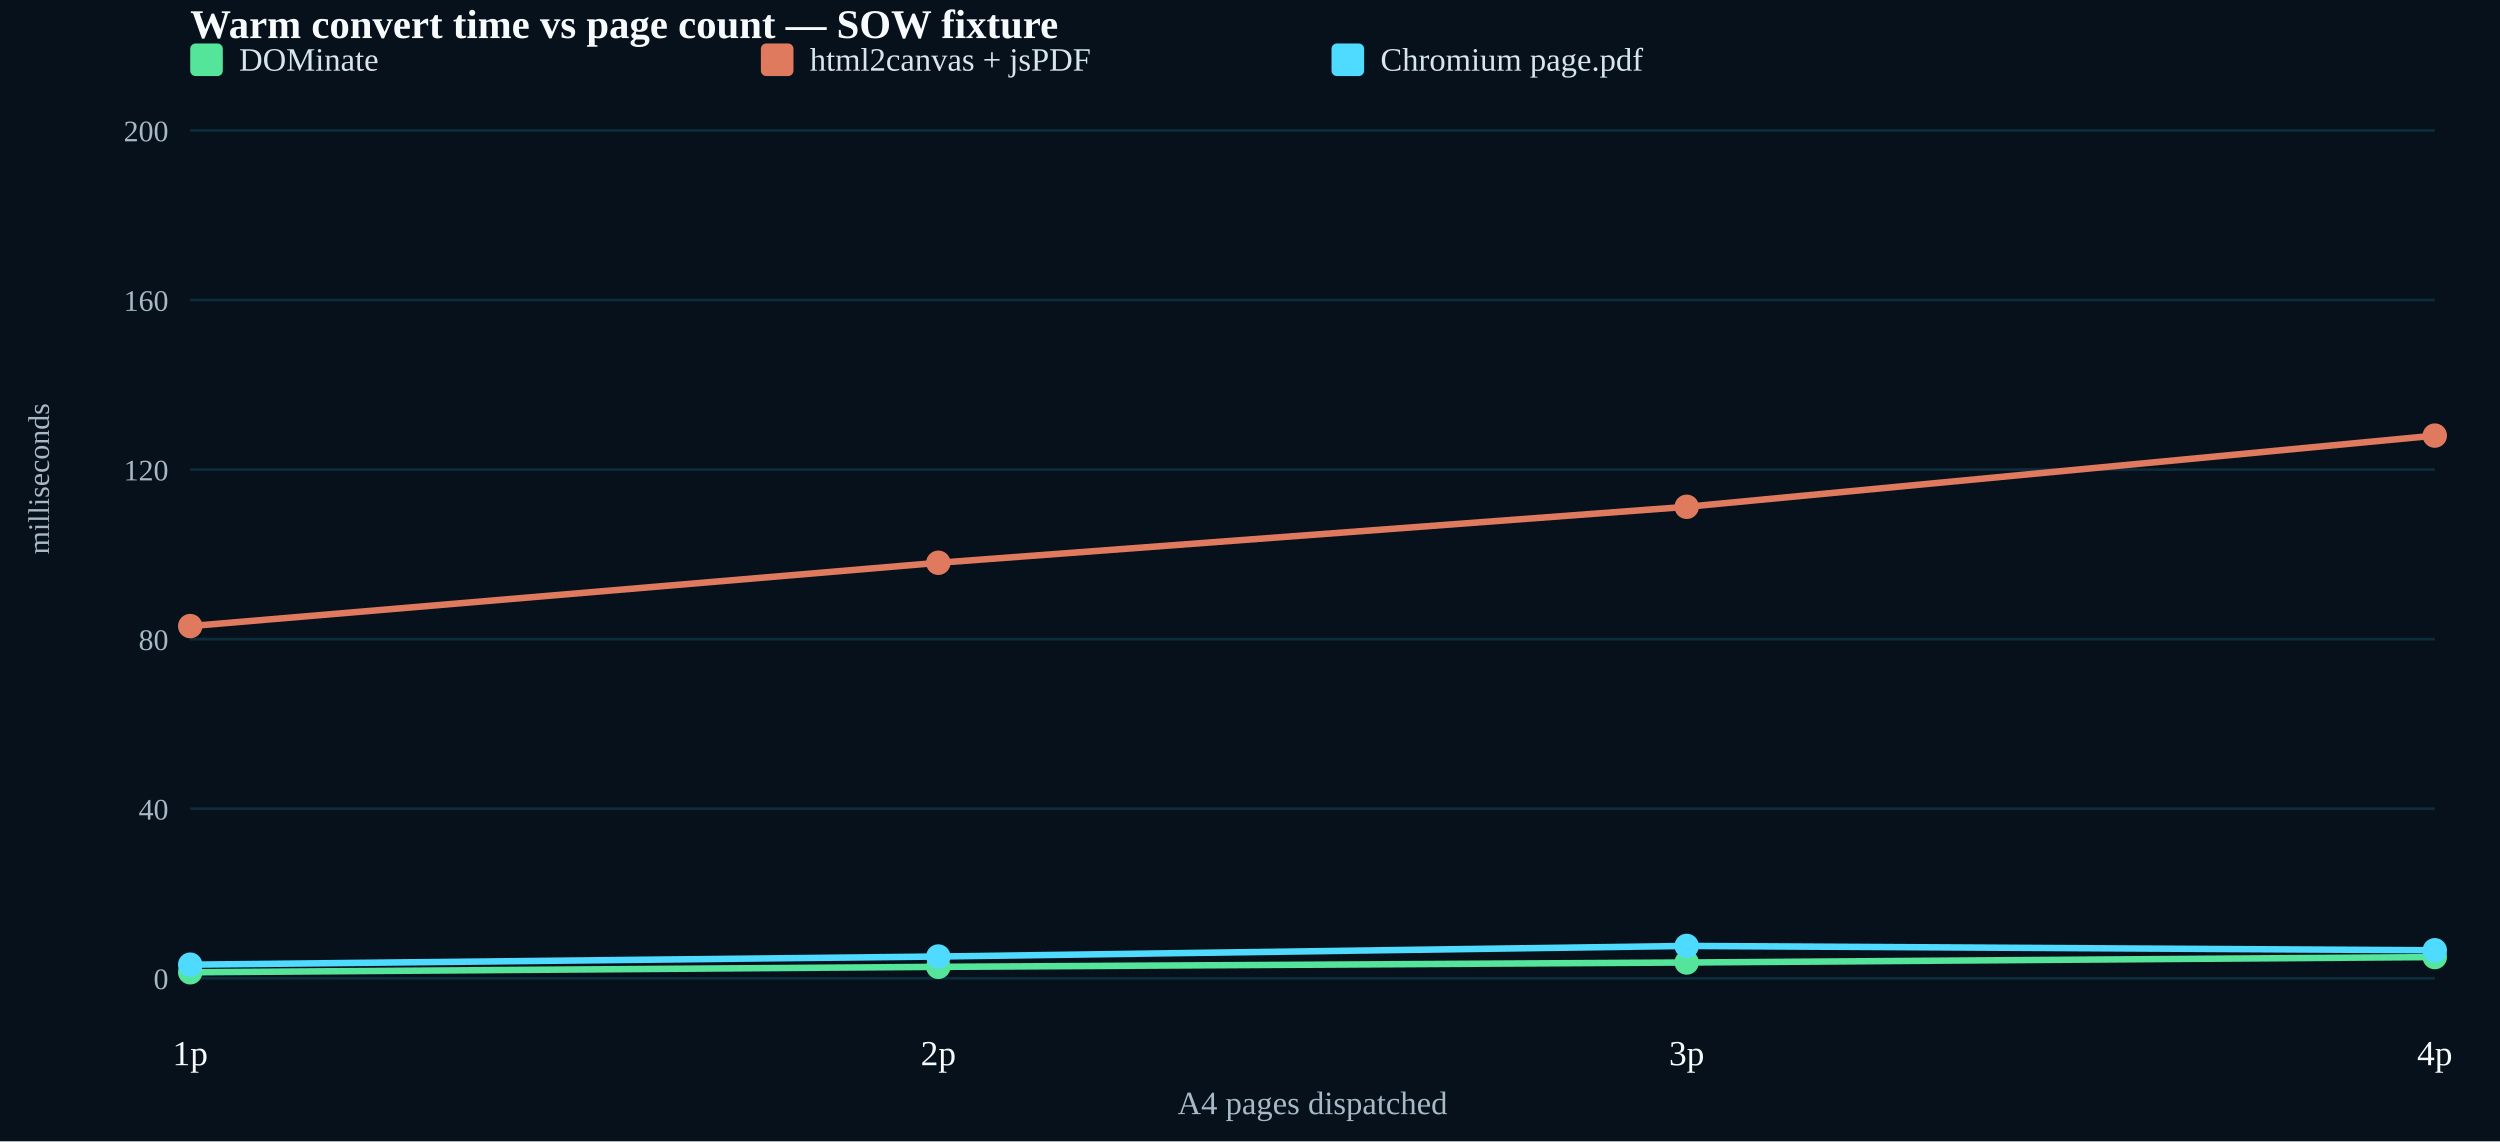
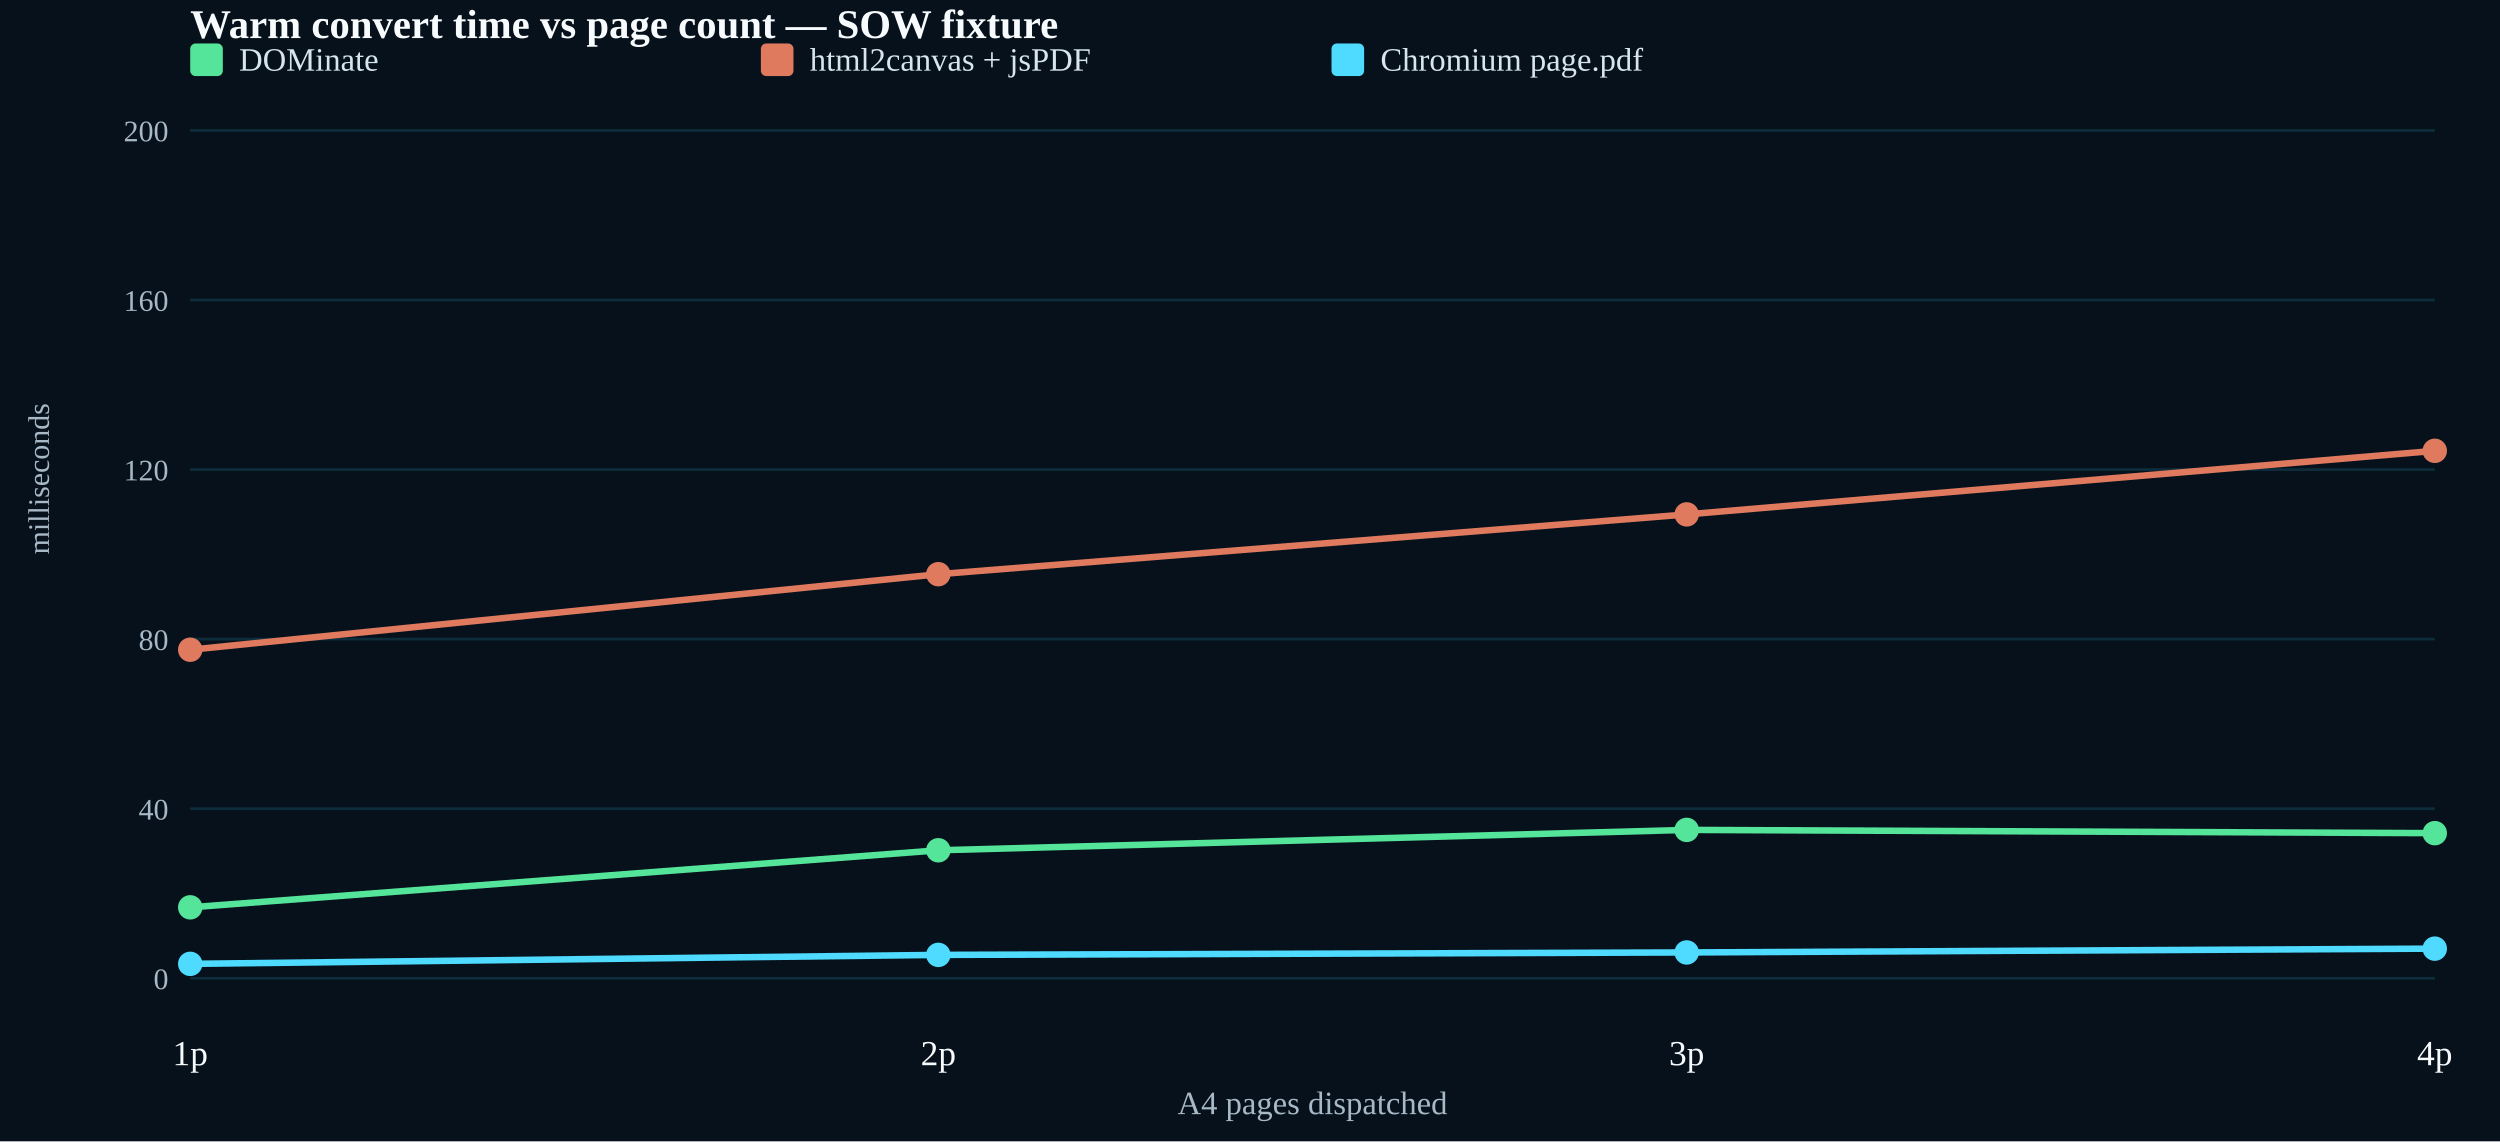
<svg xmlns="http://www.w3.org/2000/svg" width="920" height="420" viewBox="0 0 920 420">
  <rect width="100%" height="100%" fill="#06111b" />
  <text x="70" y="14" font-size="15" font-weight="700" fill="#f8fbfd">Warm convert time vs page count — SOW fixture</text>
  <rect x="70" y="16" width="12" height="12" fill="#55e59a" rx="2" />
  <text x="88" y="26" font-size="12" fill="#d7e6ed">DOMinate</text>
  <rect x="280" y="16" width="12" height="12" fill="#e07a5f" rx="2" />
  <text x="298" y="26" font-size="12" fill="#d7e6ed">html2canvas + jsPDF</text>
  <rect x="490" y="16" width="12" height="12" fill="#4edbff" rx="2" />
  <text x="508" y="26" font-size="12" fill="#d7e6ed">Chromium page.pdf</text>
  <line x1="70" y1="360.0" x2="896" y2="360.0" stroke="#1d6179" stroke-opacity=".35" />
  <text x="62" y="364.0" text-anchor="end" font-size="11" fill="#a7b9c6">0</text>
  <line x1="70" y1="297.6" x2="896" y2="297.6" stroke="#1d6179" stroke-opacity=".35" />
  <text x="62" y="301.6" text-anchor="end" font-size="11" fill="#a7b9c6">40</text>
  <line x1="70" y1="235.2" x2="896" y2="235.2" stroke="#1d6179" stroke-opacity=".35" />
  <text x="62" y="239.2" text-anchor="end" font-size="11" fill="#a7b9c6">80</text>
  <line x1="70" y1="172.8" x2="896" y2="172.8" stroke="#1d6179" stroke-opacity=".35" />
  <text x="62" y="176.8" text-anchor="end" font-size="11" fill="#a7b9c6">120</text>
  <line x1="70" y1="110.4" x2="896" y2="110.4" stroke="#1d6179" stroke-opacity=".35" />
  <text x="62" y="114.4" text-anchor="end" font-size="11" fill="#a7b9c6">160</text>
  <line x1="70" y1="48.0" x2="896" y2="48.0" stroke="#1d6179" stroke-opacity=".35" />
  <text x="62" y="52.0" text-anchor="end" font-size="11" fill="#a7b9c6">200</text>
  <text x="70.0" y="392" text-anchor="middle" font-size="13" fill="#f8fbfd">1p</text>
  <text x="345.3" y="392" text-anchor="middle" font-size="13" fill="#f8fbfd">2p</text>
  <text x="620.7" y="392" text-anchor="middle" font-size="13" fill="#f8fbfd">3p</text>
  <text x="896.0" y="392" text-anchor="middle" font-size="13" fill="#f8fbfd">4p</text>
-   <path d="M 70.0 357.8 L 345.3 355.8 L 620.7 354.2 L 896.0 352.2" fill="none" stroke="#55e59a" stroke-width="2.4" />
-   <circle cx="70.0" cy="357.8" r="4.5" fill="#55e59a" />
-   <circle cx="345.3" cy="355.8" r="4.5" fill="#55e59a" />
-   <circle cx="620.7" cy="354.2" r="4.5" fill="#55e59a" />
-   <circle cx="896.0" cy="352.2" r="4.5" fill="#55e59a" />
-   <path d="M 70.0 230.4 L 345.3 207.1 L 620.7 186.5 L 896.0 160.3" fill="none" stroke="#e07a5f" stroke-width="2.4" />
-   <circle cx="70.0" cy="230.4" r="4.5" fill="#e07a5f" />
-   <circle cx="345.3" cy="207.1" r="4.5" fill="#e07a5f" />
-   <circle cx="620.7" cy="186.5" r="4.5" fill="#e07a5f" />
-   <circle cx="896.0" cy="160.3" r="4.5" fill="#e07a5f" />
-   <path d="M 70.0 355.0 L 345.3 352.0 L 620.7 348.1 L 896.0 349.7" fill="none" stroke="#4edbff" stroke-width="2.4" />
-   <circle cx="70.0" cy="355.0" r="4.5" fill="#4edbff" />
-   <circle cx="345.3" cy="352.0" r="4.5" fill="#4edbff" />
-   <circle cx="620.7" cy="348.1" r="4.5" fill="#4edbff" />
-   <circle cx="896.0" cy="349.7" r="4.5" fill="#4edbff" />
+   <path d="M 70.0 333.9 L 345.3 312.9 L 620.7 305.4 L 896.0 306.6" fill="none" stroke="#55e59a" stroke-width="2.4" />
+   <circle cx="70.0" cy="333.9" r="4.5" fill="#55e59a" />
+   <circle cx="345.3" cy="312.9" r="4.5" fill="#55e59a" />
+   <circle cx="620.7" cy="305.4" r="4.5" fill="#55e59a" />
+   <circle cx="896.0" cy="306.6" r="4.5" fill="#55e59a" />
+   <path d="M 70.0 239.1 L 345.3 211.3 L 620.7 189.3 L 896.0 165.9" fill="none" stroke="#e07a5f" stroke-width="2.4" />
+   <circle cx="70.0" cy="239.1" r="4.5" fill="#e07a5f" />
+   <circle cx="345.3" cy="211.3" r="4.5" fill="#e07a5f" />
+   <circle cx="620.7" cy="189.3" r="4.5" fill="#e07a5f" />
+   <circle cx="896.0" cy="165.9" r="4.5" fill="#e07a5f" />
+   <path d="M 70.0 354.7 L 345.3 351.4 L 620.7 350.5 L 896.0 349.1" fill="none" stroke="#4edbff" stroke-width="2.4" />
+   <circle cx="70.0" cy="354.7" r="4.5" fill="#4edbff" />
+   <circle cx="345.3" cy="351.4" r="4.5" fill="#4edbff" />
+   <circle cx="620.7" cy="350.5" r="4.5" fill="#4edbff" />
+   <circle cx="896.0" cy="349.1" r="4.5" fill="#4edbff" />
  <text x="18" y="204" fill="#a7b9c6" font-size="11" transform="rotate(-90 18 204)">milliseconds</text>
  <text x="483" y="410" text-anchor="middle" font-size="12" fill="#a7b9c6">A4 pages dispatched</text>
</svg>
